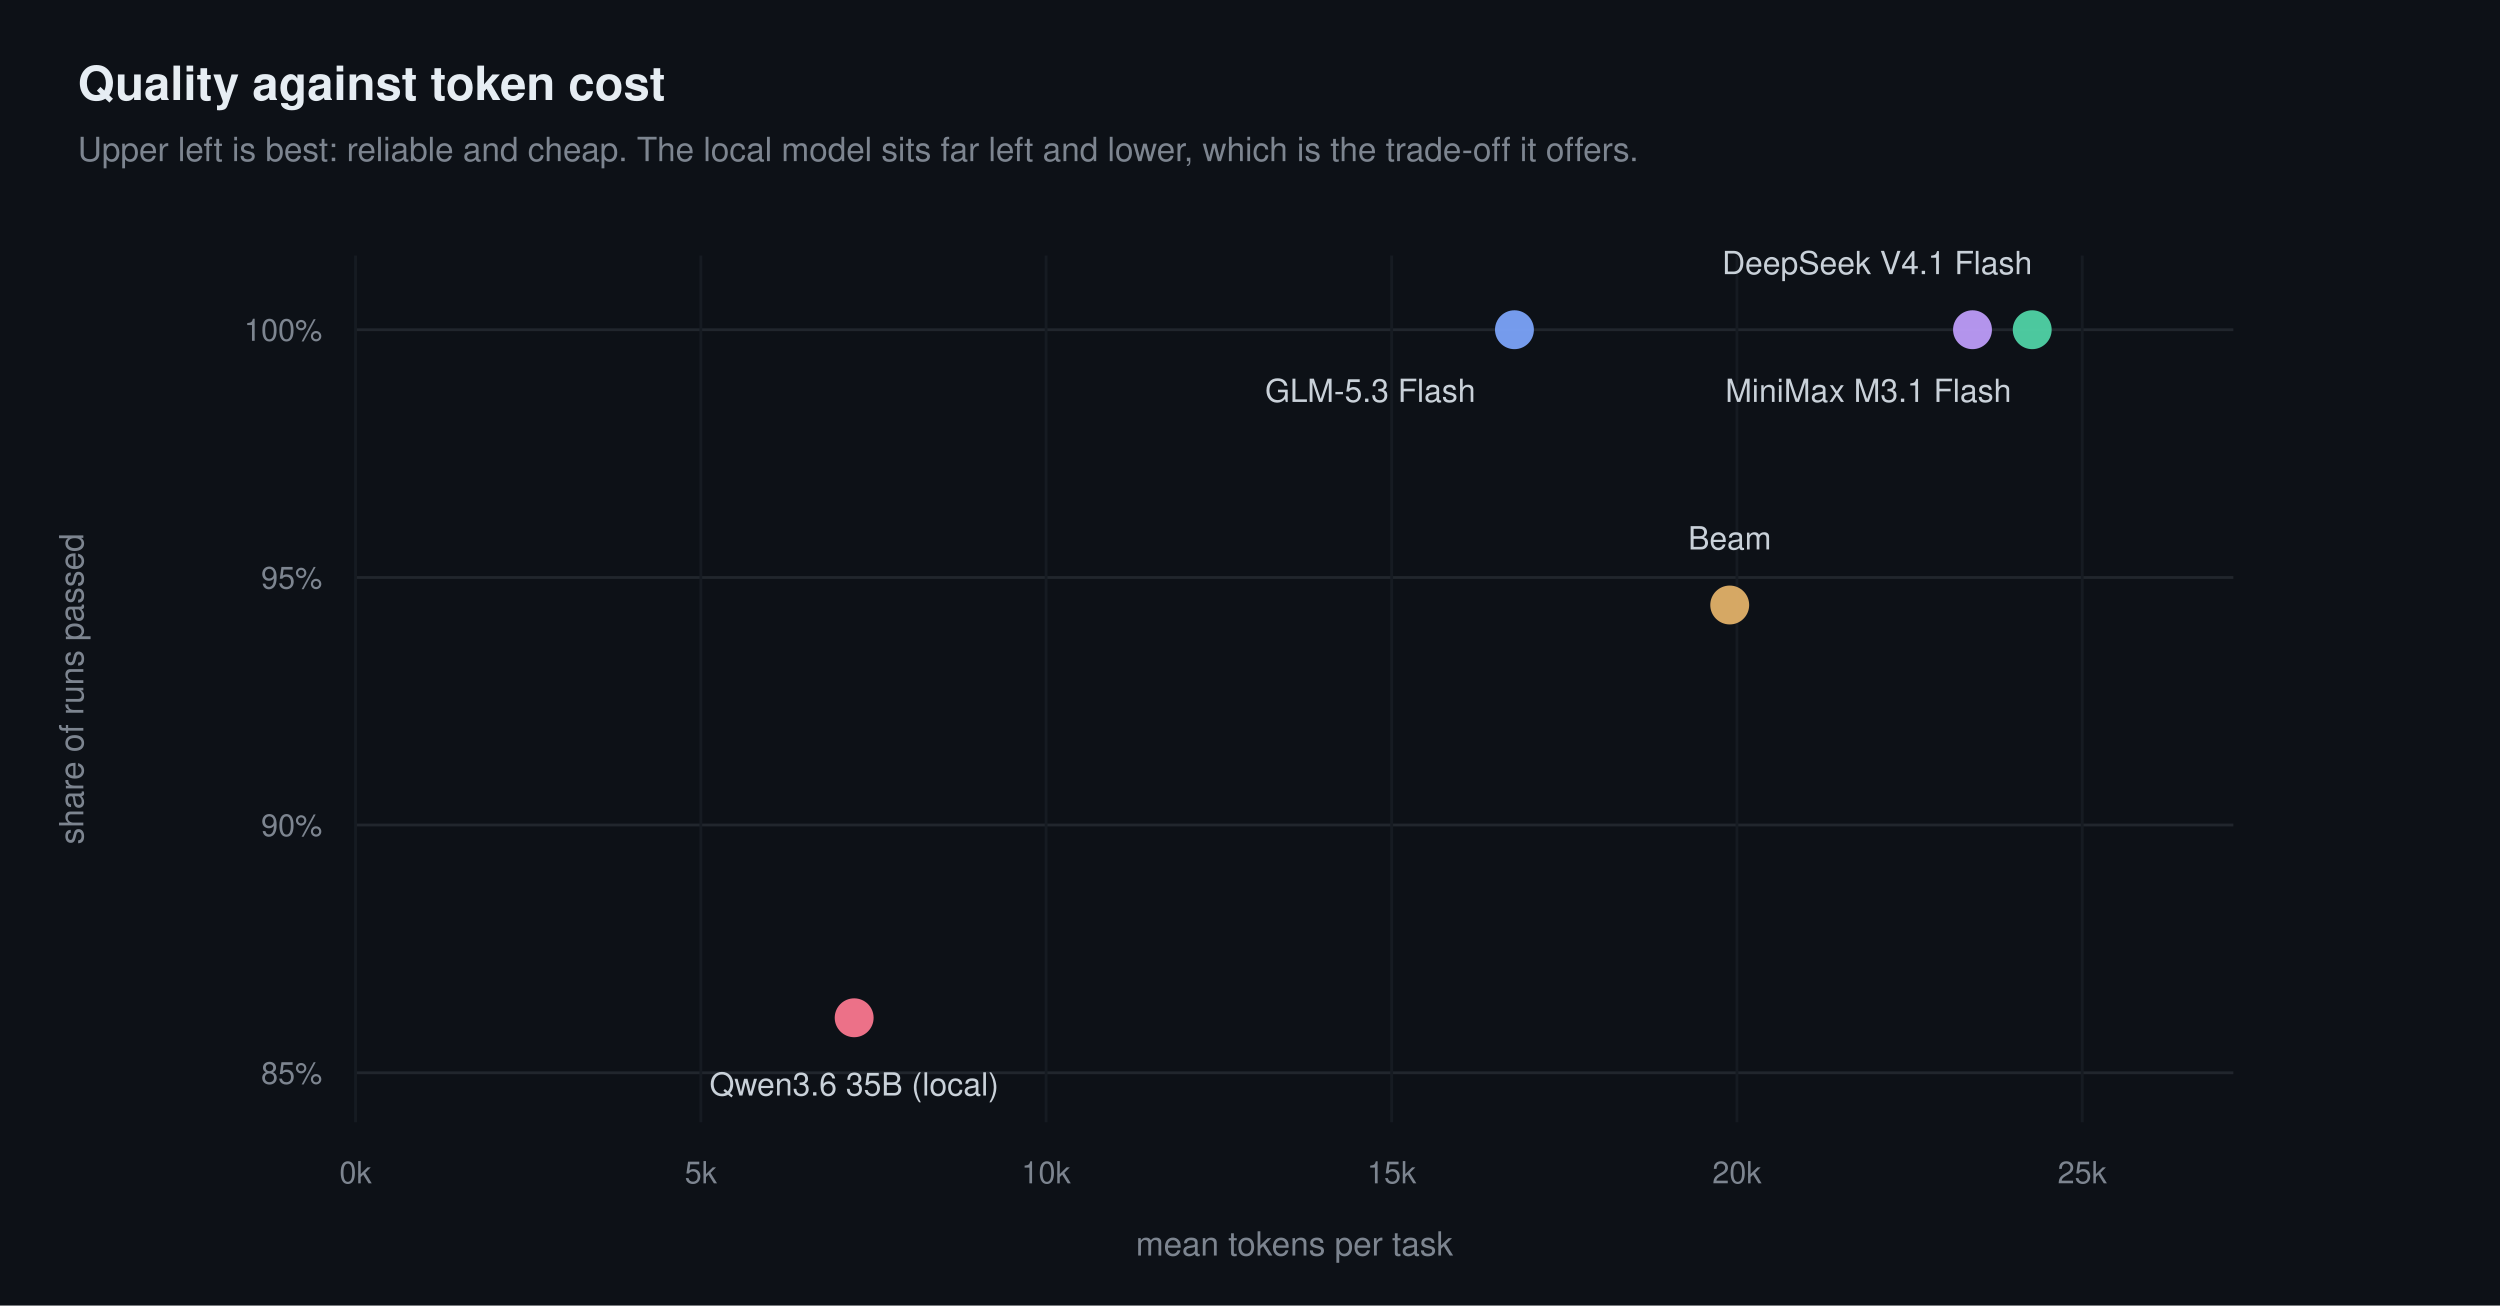
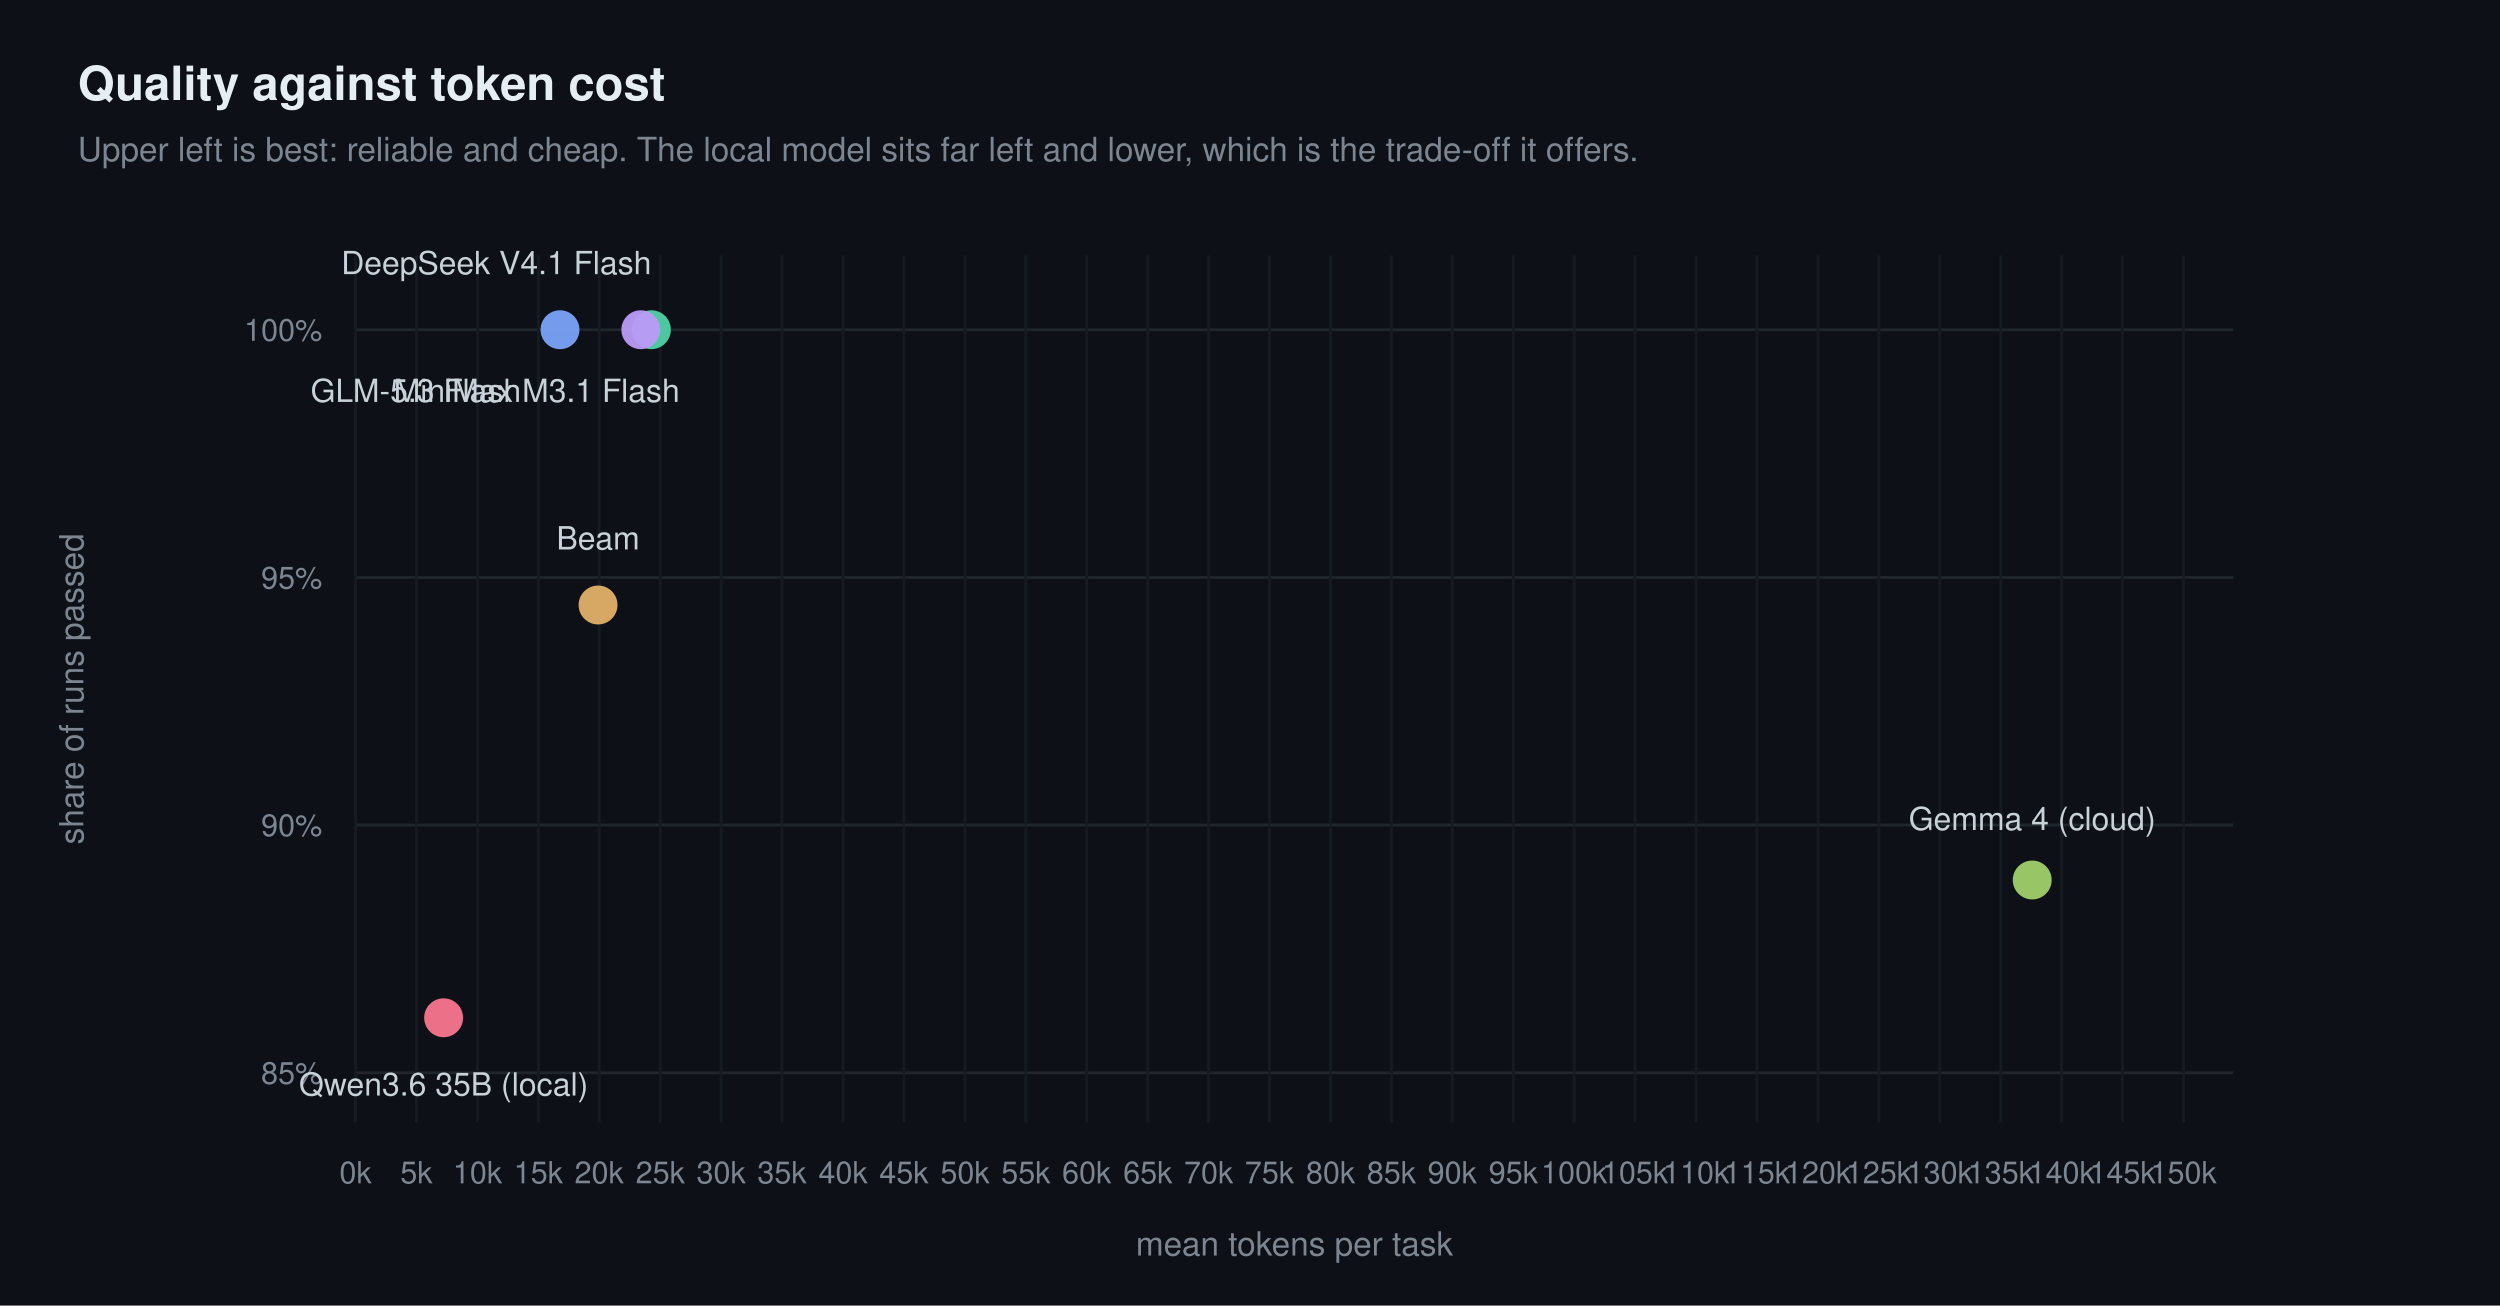
<svg xmlns="http://www.w3.org/2000/svg" width="900" height="470" viewBox="0 0 900 470" font-family="ui-sans-serif, -apple-system, Segoe UI, Helvetica, Arial, sans-serif">
  <rect width="100%" height="100%" fill="#0d1117" />
  <text x="28" y="36" fill="#e6edf3" font-size="17" font-weight="600">Quality against token cost</text>
  <text x="28" y="58" fill="#7d8590" font-size="12">Upper left is best: reliable and cheap. The local model sits far left and lower, which is the trade-off it offers.</text>
  <line x1="128" y1="386.2" x2="804" y2="386.2" stroke="#21262d" stroke-width="1" />
  <text x="116" y="390.2" fill="#7d8590" font-size="11" text-anchor="end">85%</text>
  <line x1="128" y1="297.0" x2="804" y2="297.0" stroke="#21262d" stroke-width="1" />
  <text x="116" y="301.0" fill="#7d8590" font-size="11" text-anchor="end">90%</text>
  <line x1="128" y1="207.9" x2="804" y2="207.9" stroke="#21262d" stroke-width="1" />
  <text x="116" y="211.9" fill="#7d8590" font-size="11" text-anchor="end">95%</text>
  <line x1="128" y1="118.7" x2="804" y2="118.7" stroke="#21262d" stroke-width="1" />
  <text x="116" y="122.7" fill="#7d8590" font-size="11" text-anchor="end">100%</text>
  <line x1="128.0" y1="92" x2="128.0" y2="404" stroke="#161b22" stroke-width="1" />
  <text x="128.0" y="426" fill="#7d8590" font-size="11" text-anchor="middle">0k</text>
-   <line x1="252.3" y1="92" x2="252.3" y2="404" stroke="#161b22" stroke-width="1" />
-   <text x="252.3" y="426" fill="#7d8590" font-size="11" text-anchor="middle">5k</text>
-   <line x1="376.6" y1="92" x2="376.6" y2="404" stroke="#161b22" stroke-width="1" />
-   <text x="376.6" y="426" fill="#7d8590" font-size="11" text-anchor="middle">10k</text>
-   <line x1="501.0" y1="92" x2="501.0" y2="404" stroke="#161b22" stroke-width="1" />
-   <text x="501.0" y="426" fill="#7d8590" font-size="11" text-anchor="middle">15k</text>
-   <line x1="625.3" y1="92" x2="625.3" y2="404" stroke="#161b22" stroke-width="1" />
-   <text x="625.3" y="426" fill="#7d8590" font-size="11" text-anchor="middle">20k</text>
-   <line x1="749.6" y1="92" x2="749.6" y2="404" stroke="#161b22" stroke-width="1" />
-   <text x="749.6" y="426" fill="#7d8590" font-size="11" text-anchor="middle">25k</text>
+   <line x1="149.9" y1="92" x2="149.9" y2="404" stroke="#161b22" stroke-width="1" />
+   <text x="149.9" y="426" fill="#7d8590" font-size="11" text-anchor="middle">5k</text>
+   <line x1="171.9" y1="92" x2="171.9" y2="404" stroke="#161b22" stroke-width="1" />
+   <text x="171.9" y="426" fill="#7d8590" font-size="11" text-anchor="middle">10k</text>
+   <line x1="193.8" y1="92" x2="193.8" y2="404" stroke="#161b22" stroke-width="1" />
+   <text x="193.8" y="426" fill="#7d8590" font-size="11" text-anchor="middle">15k</text>
+   <line x1="215.7" y1="92" x2="215.7" y2="404" stroke="#161b22" stroke-width="1" />
+   <text x="215.7" y="426" fill="#7d8590" font-size="11" text-anchor="middle">20k</text>
+   <line x1="237.7" y1="92" x2="237.7" y2="404" stroke="#161b22" stroke-width="1" />
+   <text x="237.7" y="426" fill="#7d8590" font-size="11" text-anchor="middle">25k</text>
+   <line x1="259.6" y1="92" x2="259.6" y2="404" stroke="#161b22" stroke-width="1" />
+   <text x="259.6" y="426" fill="#7d8590" font-size="11" text-anchor="middle">30k</text>
+   <line x1="281.5" y1="92" x2="281.5" y2="404" stroke="#161b22" stroke-width="1" />
+   <text x="281.5" y="426" fill="#7d8590" font-size="11" text-anchor="middle">35k</text>
+   <line x1="303.5" y1="92" x2="303.5" y2="404" stroke="#161b22" stroke-width="1" />
+   <text x="303.5" y="426" fill="#7d8590" font-size="11" text-anchor="middle">40k</text>
+   <line x1="325.4" y1="92" x2="325.4" y2="404" stroke="#161b22" stroke-width="1" />
+   <text x="325.4" y="426" fill="#7d8590" font-size="11" text-anchor="middle">45k</text>
+   <line x1="347.4" y1="92" x2="347.4" y2="404" stroke="#161b22" stroke-width="1" />
+   <text x="347.4" y="426" fill="#7d8590" font-size="11" text-anchor="middle">50k</text>
+   <line x1="369.3" y1="92" x2="369.3" y2="404" stroke="#161b22" stroke-width="1" />
+   <text x="369.3" y="426" fill="#7d8590" font-size="11" text-anchor="middle">55k</text>
+   <line x1="391.2" y1="92" x2="391.2" y2="404" stroke="#161b22" stroke-width="1" />
+   <text x="391.2" y="426" fill="#7d8590" font-size="11" text-anchor="middle">60k</text>
+   <line x1="413.2" y1="92" x2="413.2" y2="404" stroke="#161b22" stroke-width="1" />
+   <text x="413.2" y="426" fill="#7d8590" font-size="11" text-anchor="middle">65k</text>
+   <line x1="435.1" y1="92" x2="435.1" y2="404" stroke="#161b22" stroke-width="1" />
+   <text x="435.1" y="426" fill="#7d8590" font-size="11" text-anchor="middle">70k</text>
+   <line x1="457.0" y1="92" x2="457.0" y2="404" stroke="#161b22" stroke-width="1" />
+   <text x="457.0" y="426" fill="#7d8590" font-size="11" text-anchor="middle">75k</text>
+   <line x1="479.0" y1="92" x2="479.0" y2="404" stroke="#161b22" stroke-width="1" />
+   <text x="479.0" y="426" fill="#7d8590" font-size="11" text-anchor="middle">80k</text>
+   <line x1="500.9" y1="92" x2="500.9" y2="404" stroke="#161b22" stroke-width="1" />
+   <text x="500.9" y="426" fill="#7d8590" font-size="11" text-anchor="middle">85k</text>
+   <line x1="522.8" y1="92" x2="522.8" y2="404" stroke="#161b22" stroke-width="1" />
+   <text x="522.8" y="426" fill="#7d8590" font-size="11" text-anchor="middle">90k</text>
+   <line x1="544.8" y1="92" x2="544.8" y2="404" stroke="#161b22" stroke-width="1" />
+   <text x="544.8" y="426" fill="#7d8590" font-size="11" text-anchor="middle">95k</text>
+   <line x1="566.7" y1="92" x2="566.7" y2="404" stroke="#161b22" stroke-width="1" />
+   <text x="566.7" y="426" fill="#7d8590" font-size="11" text-anchor="middle">100k</text>
+   <line x1="588.6" y1="92" x2="588.6" y2="404" stroke="#161b22" stroke-width="1" />
+   <text x="588.6" y="426" fill="#7d8590" font-size="11" text-anchor="middle">105k</text>
+   <line x1="610.6" y1="92" x2="610.6" y2="404" stroke="#161b22" stroke-width="1" />
+   <text x="610.6" y="426" fill="#7d8590" font-size="11" text-anchor="middle">110k</text>
+   <line x1="632.5" y1="92" x2="632.5" y2="404" stroke="#161b22" stroke-width="1" />
+   <text x="632.5" y="426" fill="#7d8590" font-size="11" text-anchor="middle">115k</text>
+   <line x1="654.5" y1="92" x2="654.5" y2="404" stroke="#161b22" stroke-width="1" />
+   <text x="654.5" y="426" fill="#7d8590" font-size="11" text-anchor="middle">120k</text>
+   <line x1="676.4" y1="92" x2="676.4" y2="404" stroke="#161b22" stroke-width="1" />
+   <text x="676.4" y="426" fill="#7d8590" font-size="11" text-anchor="middle">125k</text>
+   <line x1="698.3" y1="92" x2="698.3" y2="404" stroke="#161b22" stroke-width="1" />
+   <text x="698.3" y="426" fill="#7d8590" font-size="11" text-anchor="middle">130k</text>
+   <line x1="720.3" y1="92" x2="720.3" y2="404" stroke="#161b22" stroke-width="1" />
+   <text x="720.3" y="426" fill="#7d8590" font-size="11" text-anchor="middle">135k</text>
+   <line x1="742.2" y1="92" x2="742.2" y2="404" stroke="#161b22" stroke-width="1" />
+   <text x="742.2" y="426" fill="#7d8590" font-size="11" text-anchor="middle">140k</text>
+   <line x1="764.1" y1="92" x2="764.1" y2="404" stroke="#161b22" stroke-width="1" />
+   <text x="764.1" y="426" fill="#7d8590" font-size="11" text-anchor="middle">145k</text>
+   <line x1="786.1" y1="92" x2="786.1" y2="404" stroke="#161b22" stroke-width="1" />
+   <text x="786.1" y="426" fill="#7d8590" font-size="11" text-anchor="middle">150k</text>
  <text x="466" y="452" fill="#7d8590" font-size="12" text-anchor="middle">mean tokens per task</text>
  <text x="30" y="248" fill="#7d8590" font-size="12" text-anchor="middle" transform="rotate(-90 30 248)">share of runs passed</text>
-   <circle cx="731.6" cy="118.7" r="7" fill="#4fd1a5" opacity="0.95" />
-   <text x="731.6" y="98.7" fill="#c9d1d9" font-size="11.5" text-anchor="end">DeepSeek V4.1 Flash</text>
-   <circle cx="545.2" cy="118.7" r="7" fill="#7aa2f7" opacity="0.95" />
-   <text x="531.2" y="144.7" fill="#c9d1d9" font-size="11.5" text-anchor="end">GLM-5.3 Flash</text>
-   <circle cx="710.1" cy="118.7" r="7" fill="#bb9af7" opacity="0.95" />
-   <text x="724.1" y="144.7" fill="#c9d1d9" font-size="11.5" text-anchor="end">MiniMax M3.1 Flash</text>
-   <circle cx="622.7" cy="217.8" r="7" fill="#e0af68" opacity="0.95" />
-   <text x="622.7" y="197.8" fill="#c9d1d9" font-size="11.5" text-anchor="middle">Beam</text>
-   <circle cx="307.5" cy="366.4" r="7" fill="#f7768e" opacity="0.95" />
-   <text x="307.5" y="394.4" fill="#c9d1d9" font-size="11.5" text-anchor="middle">Qwen3.6 35B (local)</text>
+   <circle cx="234.5" cy="118.7" r="7" fill="#4fd1a5" opacity="0.95" />
+   <text x="234.5" y="98.7" fill="#c9d1d9" font-size="11.5" text-anchor="end">DeepSeek V4.1 Flash</text>
+   <circle cx="201.6" cy="118.7" r="7" fill="#7aa2f7" opacity="0.95" />
+   <text x="187.6" y="144.7" fill="#c9d1d9" font-size="11.5" text-anchor="end">GLM-5.3 Flash</text>
+   <circle cx="230.7" cy="118.7" r="7" fill="#bb9af7" opacity="0.95" />
+   <text x="244.7" y="144.7" fill="#c9d1d9" font-size="11.5" text-anchor="end">MiniMax M3.1 Flash</text>
+   <circle cx="215.3" cy="217.8" r="7" fill="#e0af68" opacity="0.95" />
+   <text x="215.3" y="197.8" fill="#c9d1d9" font-size="11.5" text-anchor="middle">Beam</text>
+   <circle cx="159.7" cy="366.4" r="7" fill="#f7768e" opacity="0.95" />
+   <text x="159.7" y="394.4" fill="#c9d1d9" font-size="11.5" text-anchor="middle">Qwen3.6 35B (local)</text>
+   <circle cx="731.6" cy="316.8" r="7" fill="#9ece6a" opacity="0.95" />
+   <text x="731.6" y="298.8" fill="#c9d1d9" font-size="11.5" text-anchor="middle">Gemma 4 (cloud)</text>
</svg>
